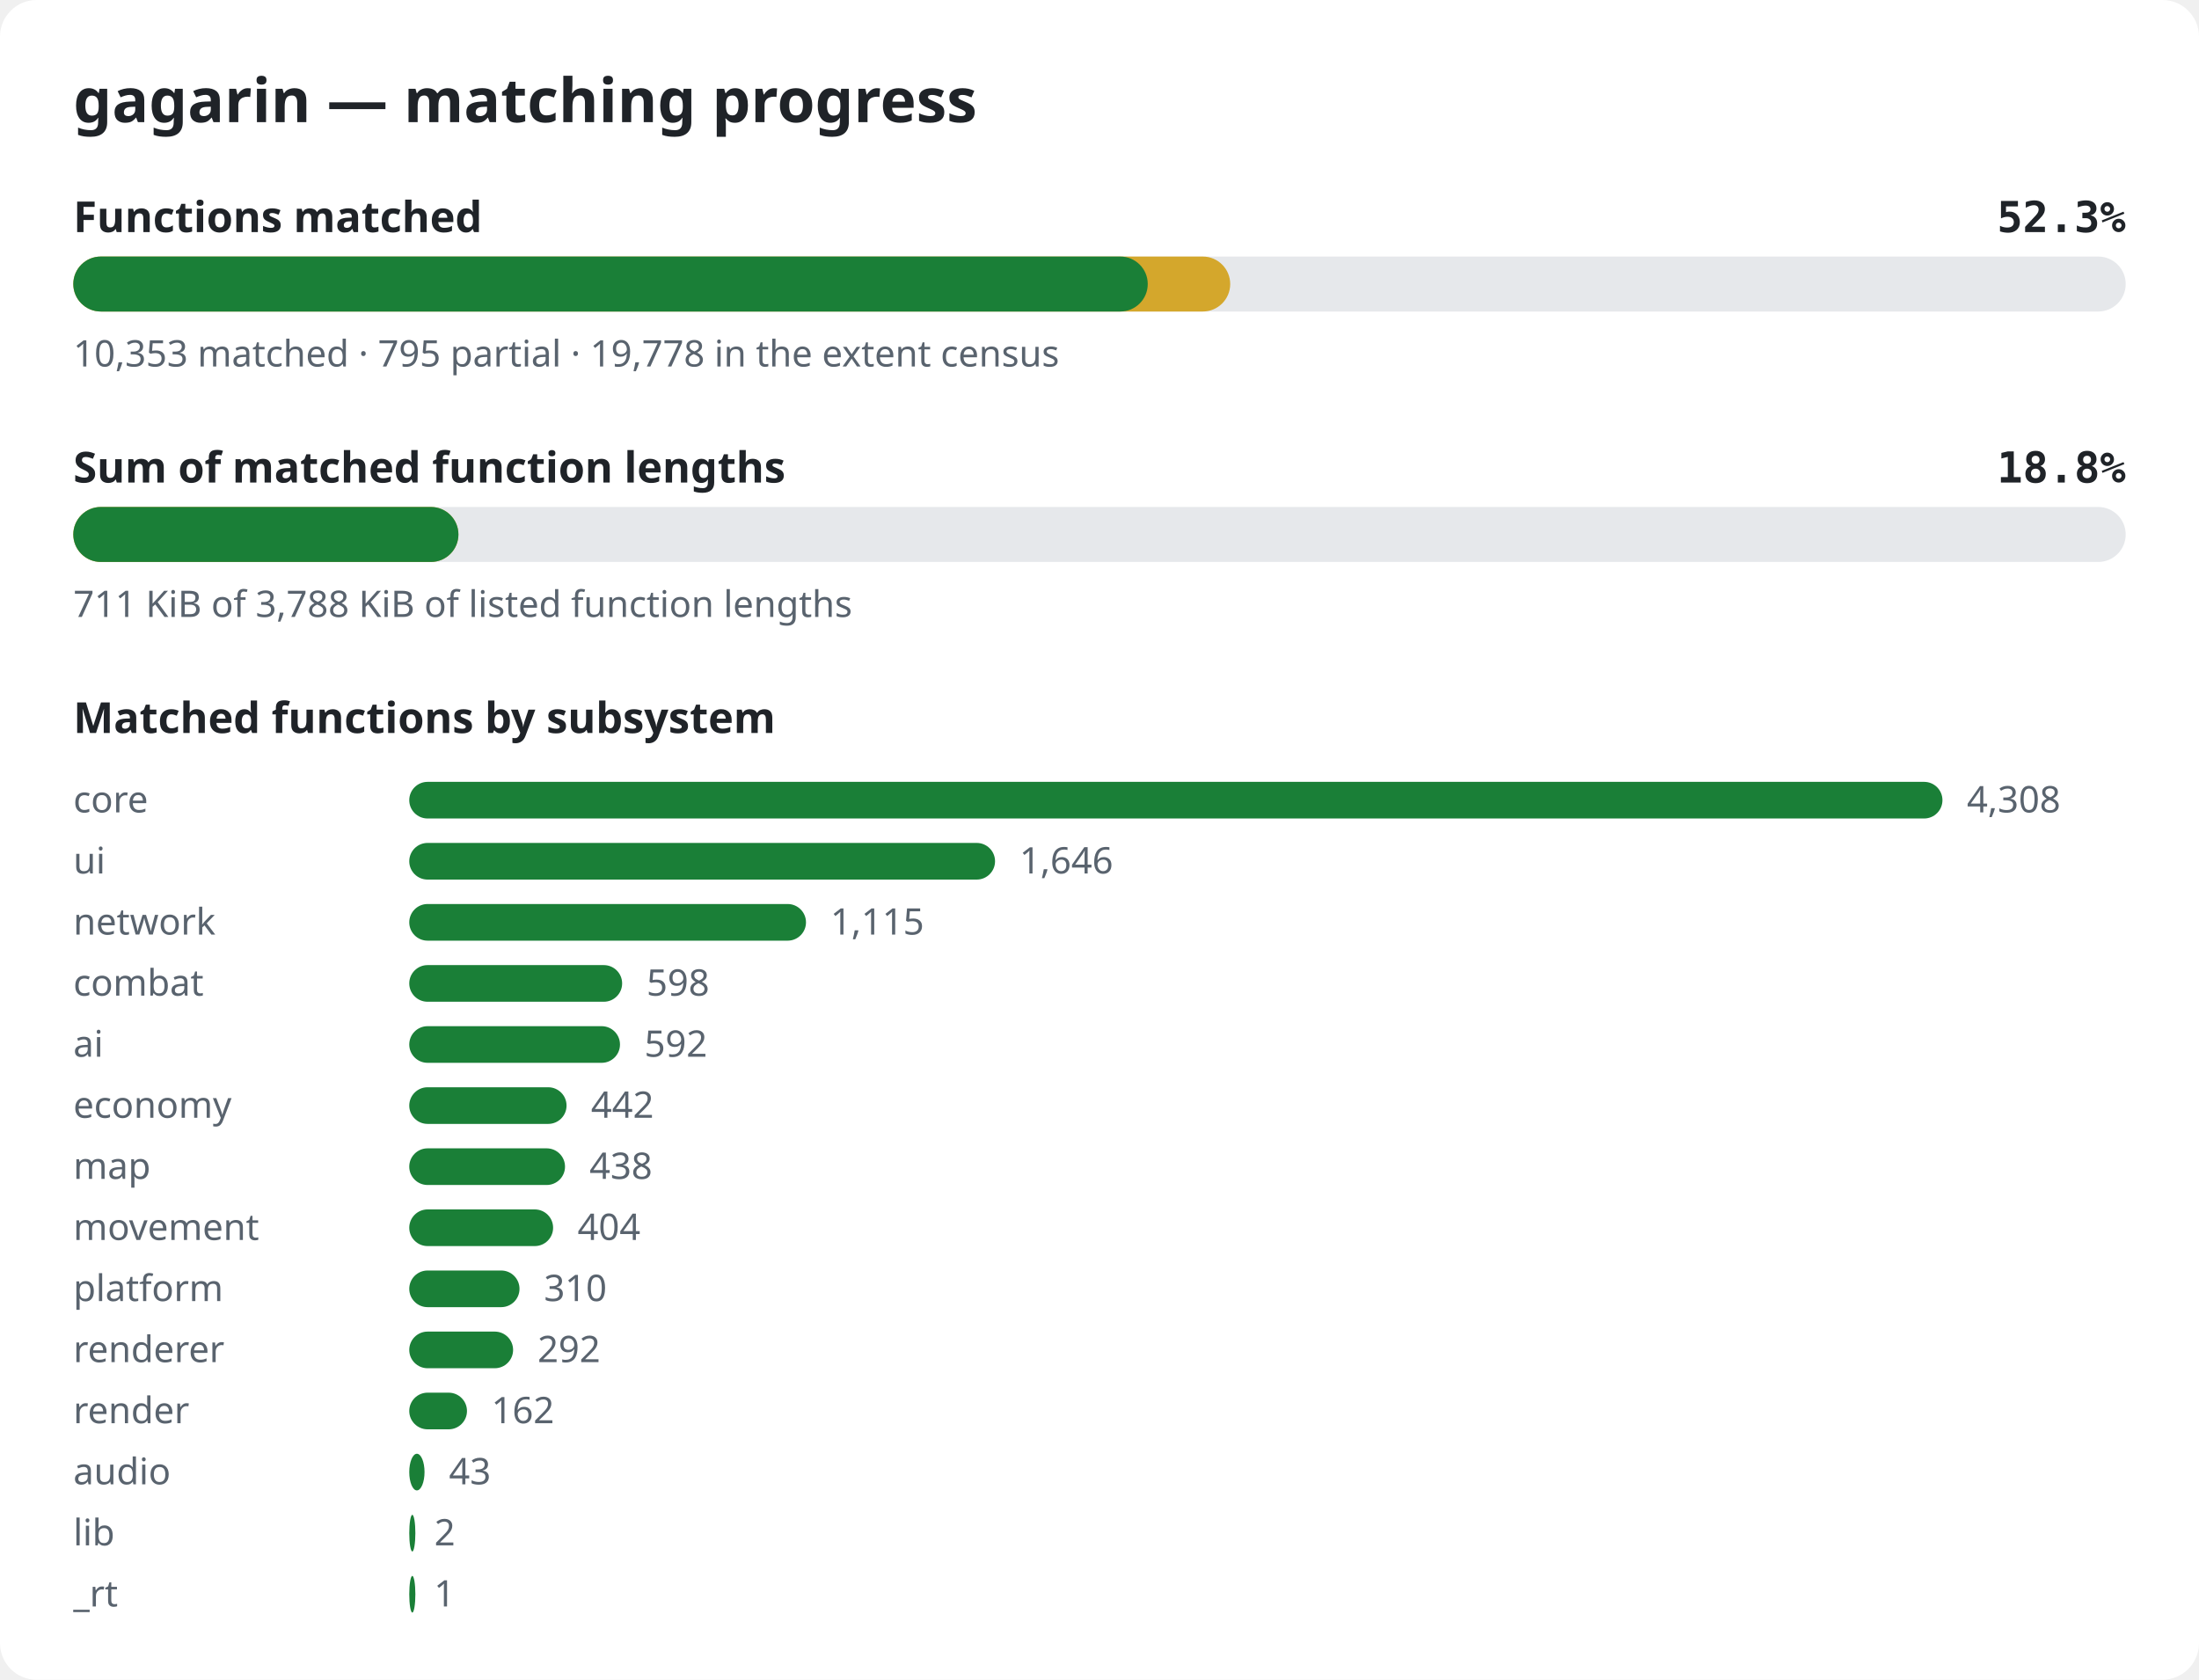
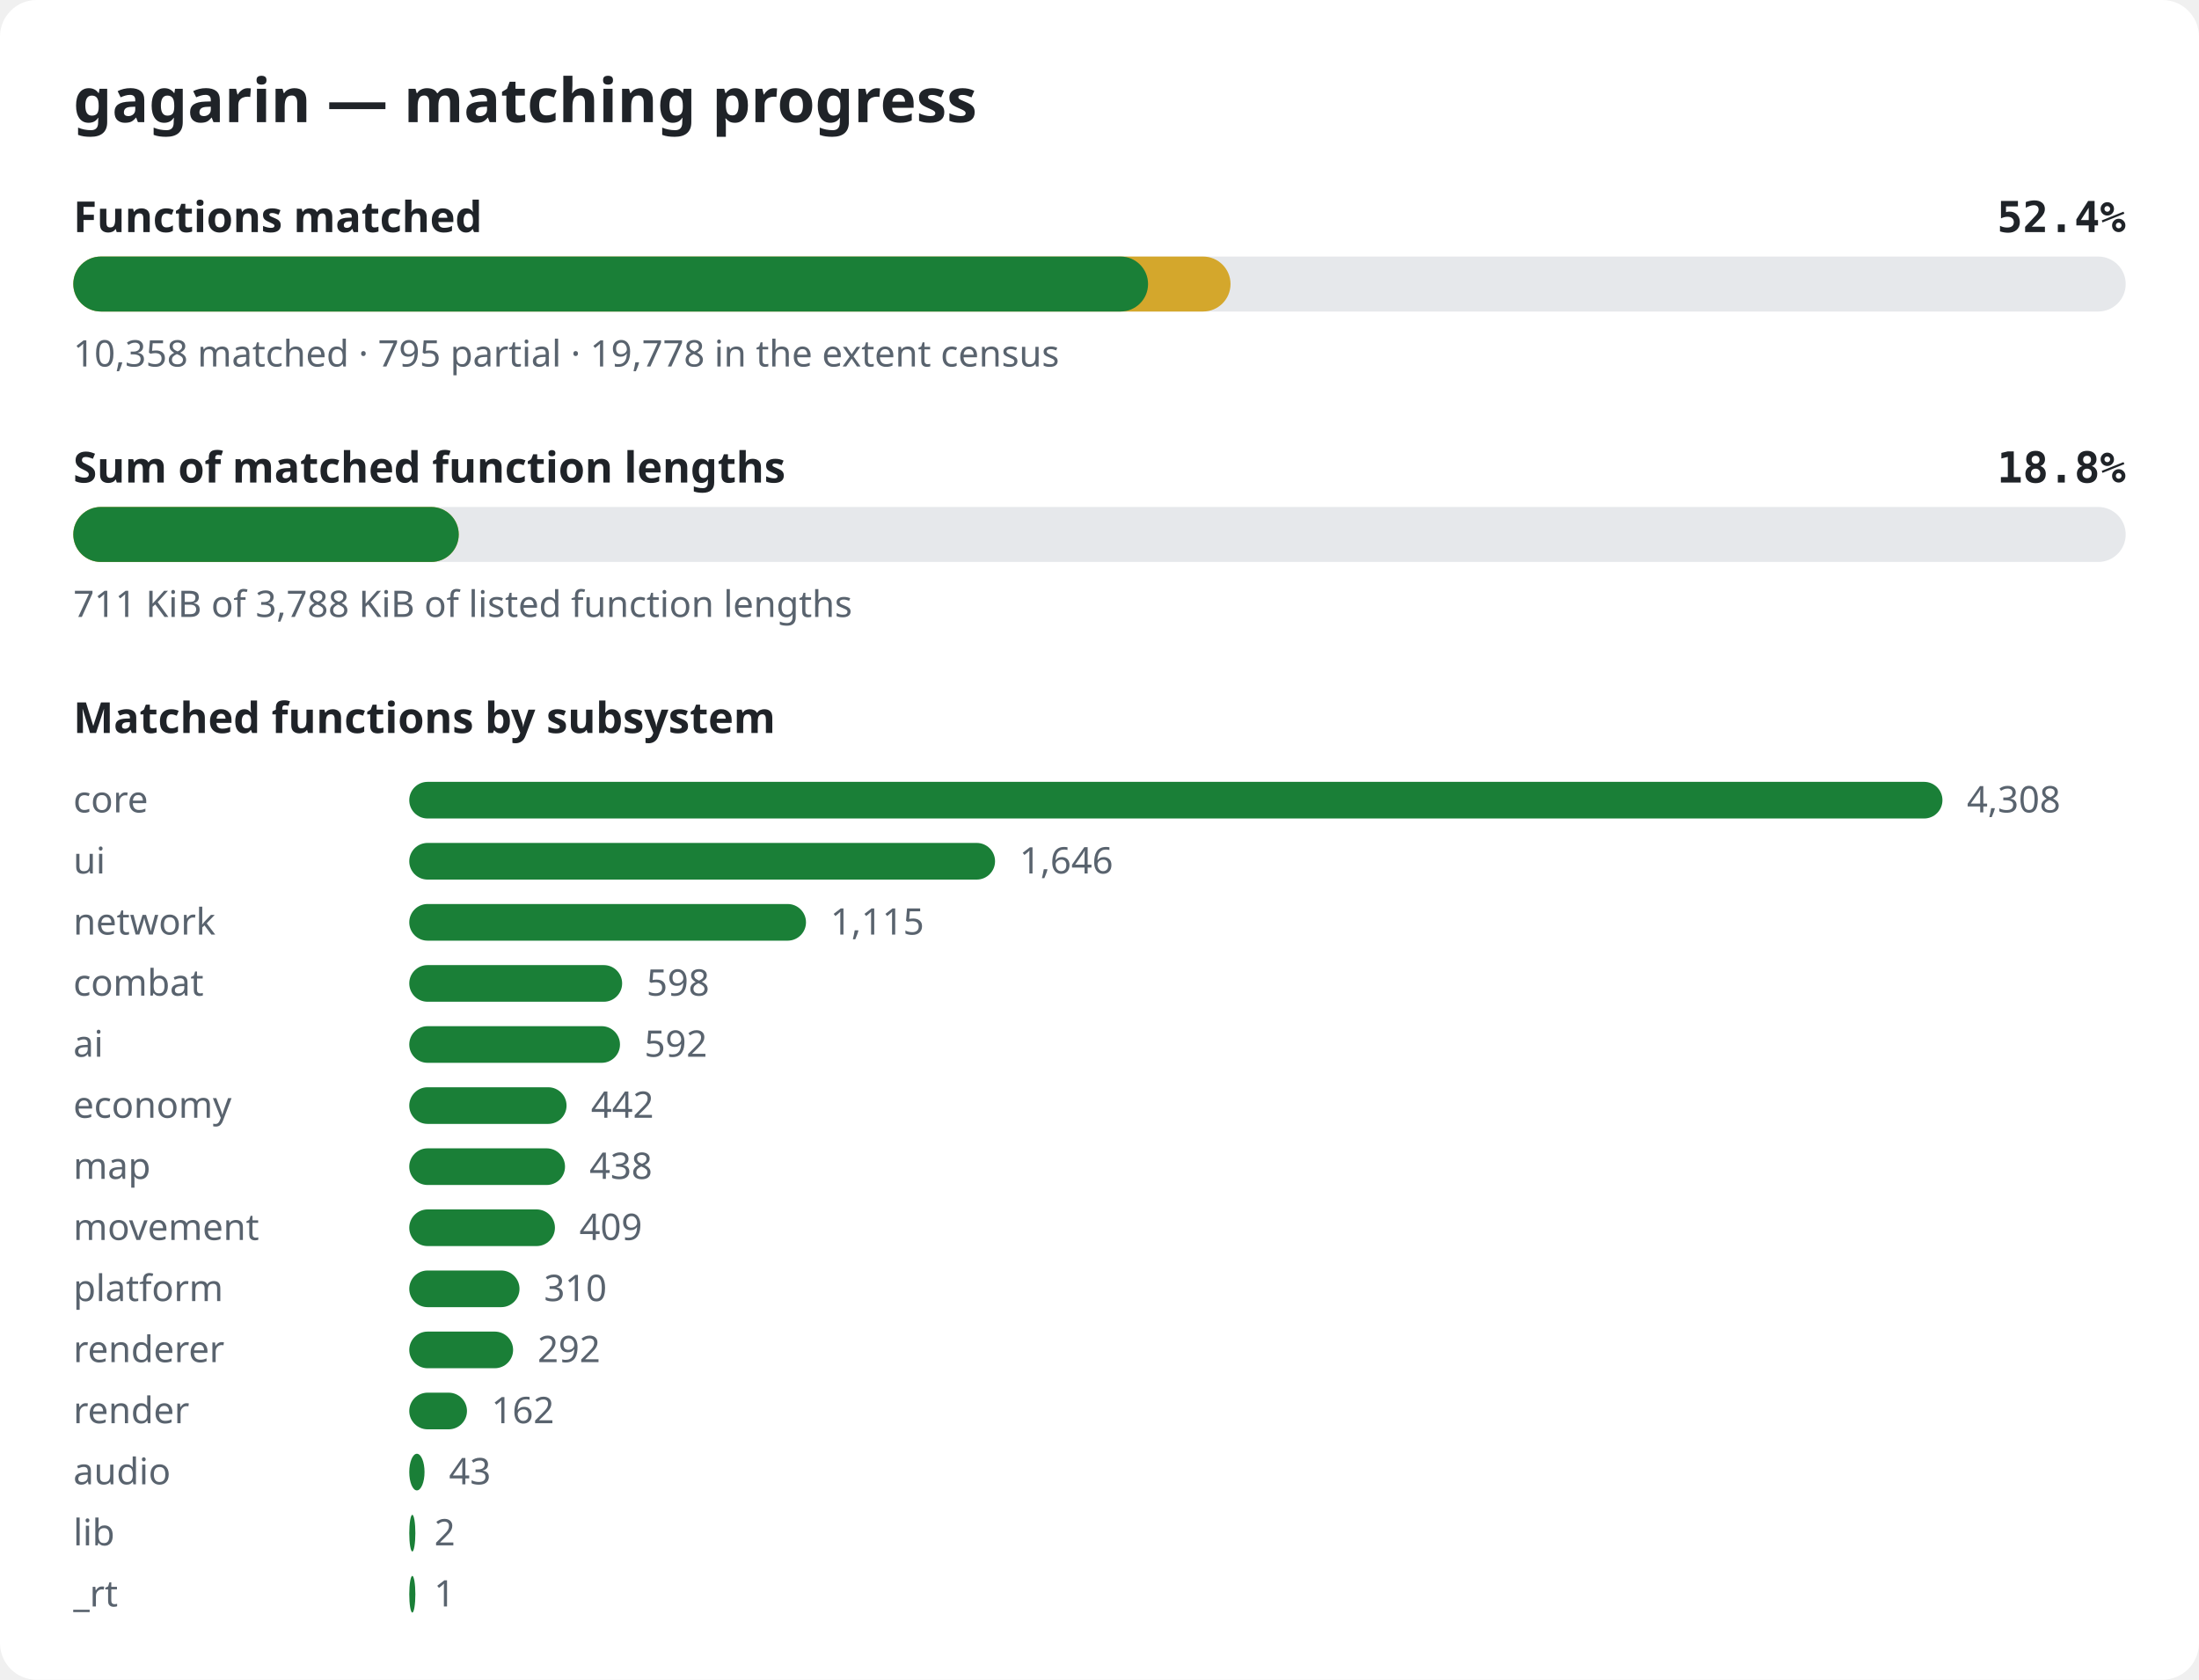
<svg xmlns="http://www.w3.org/2000/svg" width="720" height="550" viewBox="0 0 720 550" role="img" aria-label="gagarin matching progress">
  <style>.bg{fill:#ffffff}.title{font:600 20px sans-serif;fill:#1f2328}.label{font:600 14px sans-serif;fill:#1f2328}.pct{font:600 14px monospace;fill:#1f2328}.note{font:12px sans-serif;fill:#59636e}.track{fill:#e6e8eb}.done{fill:#1a7f37}.partial{fill:#d4a72c}@media (prefers-color-scheme: dark){.bg{fill:#0d1117}.title,.label,.pct{fill:#e6edf3}.note{fill:#9198a1}.track{fill:#262c36}.done{fill:#3fb950}.partial{fill:#d29922}}</style>
  <rect width="720" height="550" rx="12" class="bg" />
  <text x="24" y="40" class="title">gagarin — matching progress</text>
  <text x="24" y="76" class="label">Functions matched</text>
-   <text x="696" y="76" class="pct" text-anchor="end">52.3%</text>
+   <text x="696" y="76" class="pct" text-anchor="end">52.4%</text>
  <rect x="24" y="84" width="672" height="18" rx="9" class="track" />
-   <rect x="24" y="84" width="378.8" height="18" rx="9" class="partial" />
-   <rect x="24" y="84" width="351.8" height="18" rx="9" class="done" />
-   <text x="24" y="120" class="note">10,353 matched · 795 partial · 19,778 in the extent census</text>
+   <rect x="24" y="84" width="378.9" height="18" rx="9" class="partial" />
+   <rect x="24" y="84" width="351.9" height="18" rx="9" class="done" />
+   <text x="24" y="120" class="note">10,358 matched · 795 partial · 19,778 in the extent census</text>
  <text x="24" y="158" class="label">Sum of matched function lengths</text>
  <text x="696" y="158" class="pct" text-anchor="end">18.8%</text>
  <rect x="24" y="166" width="672" height="18" rx="9" class="track" />
-   <rect x="24" y="166" width="126.1" height="18" rx="9" class="partial" />
-   <rect x="24" y="166" width="126.1" height="18" rx="9" class="done" />
+   <rect x="24" y="166" width="126.2" height="18" rx="9" class="partial" />
+   <rect x="24" y="166" width="126.2" height="18" rx="9" class="done" />
  <text x="24" y="202" class="note">711 KiB of 3,788 KiB of listed function lengths</text>
  <text x="24" y="240" class="label">Matched functions by subsystem</text>
  <text x="24" y="266" class="note">core</text>
  <rect x="134" y="256" width="502.0" height="12" rx="6" class="done" />
  <text x="644.0" y="266" class="note">4,308</text>
  <text x="24" y="286" class="note">ui</text>
  <rect x="134" y="276" width="191.8" height="12" rx="6" class="done" />
  <text x="333.8" y="286" class="note">1,646</text>
  <text x="24" y="306" class="note">network</text>
  <rect x="134" y="296" width="129.9" height="12" rx="6" class="done" />
  <text x="271.9" y="306" class="note">1,115</text>
  <text x="24" y="326" class="note">combat</text>
  <rect x="134" y="316" width="69.7" height="12" rx="6" class="done" />
  <text x="211.7" y="326" class="note">598</text>
  <text x="24" y="346" class="note">ai</text>
  <rect x="134" y="336" width="69.0" height="12" rx="6" class="done" />
  <text x="211.0" y="346" class="note">592</text>
  <text x="24" y="366" class="note">economy</text>
  <rect x="134" y="356" width="51.5" height="12" rx="6" class="done" />
  <text x="193.5" y="366" class="note">442</text>
  <text x="24" y="386" class="note">map</text>
  <rect x="134" y="376" width="51.0" height="12" rx="6" class="done" />
  <text x="193.0" y="386" class="note">438</text>
  <text x="24" y="406" class="note">movement</text>
-   <rect x="134" y="396" width="47.1" height="12" rx="6" class="done" />
-   <text x="189.1" y="406" class="note">404</text>
+   <rect x="134" y="396" width="47.7" height="12" rx="6" class="done" />
+   <text x="189.7" y="406" class="note">409</text>
  <text x="24" y="426" class="note">platform</text>
  <rect x="134" y="416" width="36.1" height="12" rx="6" class="done" />
  <text x="178.1" y="426" class="note">310</text>
  <text x="24" y="446" class="note">renderer</text>
  <rect x="134" y="436" width="34.0" height="12" rx="6" class="done" />
  <text x="176.0" y="446" class="note">292</text>
  <text x="24" y="466" class="note">render</text>
  <rect x="134" y="456" width="18.9" height="12" rx="6" class="done" />
  <text x="160.9" y="466" class="note">162</text>
  <text x="24" y="486" class="note">audio</text>
  <rect x="134" y="476" width="5.0" height="12" rx="6" class="done" />
  <text x="147.0" y="486" class="note">43</text>
  <text x="24" y="506" class="note">lib</text>
  <rect x="134" y="496" width="2.0" height="12" rx="6" class="done" />
  <text x="142.2" y="506" class="note">2</text>
  <text x="24" y="526" class="note">_rt</text>
  <rect x="134" y="516" width="2.0" height="12" rx="6" class="done" />
  <text x="142.1" y="526" class="note">1</text>
</svg>
